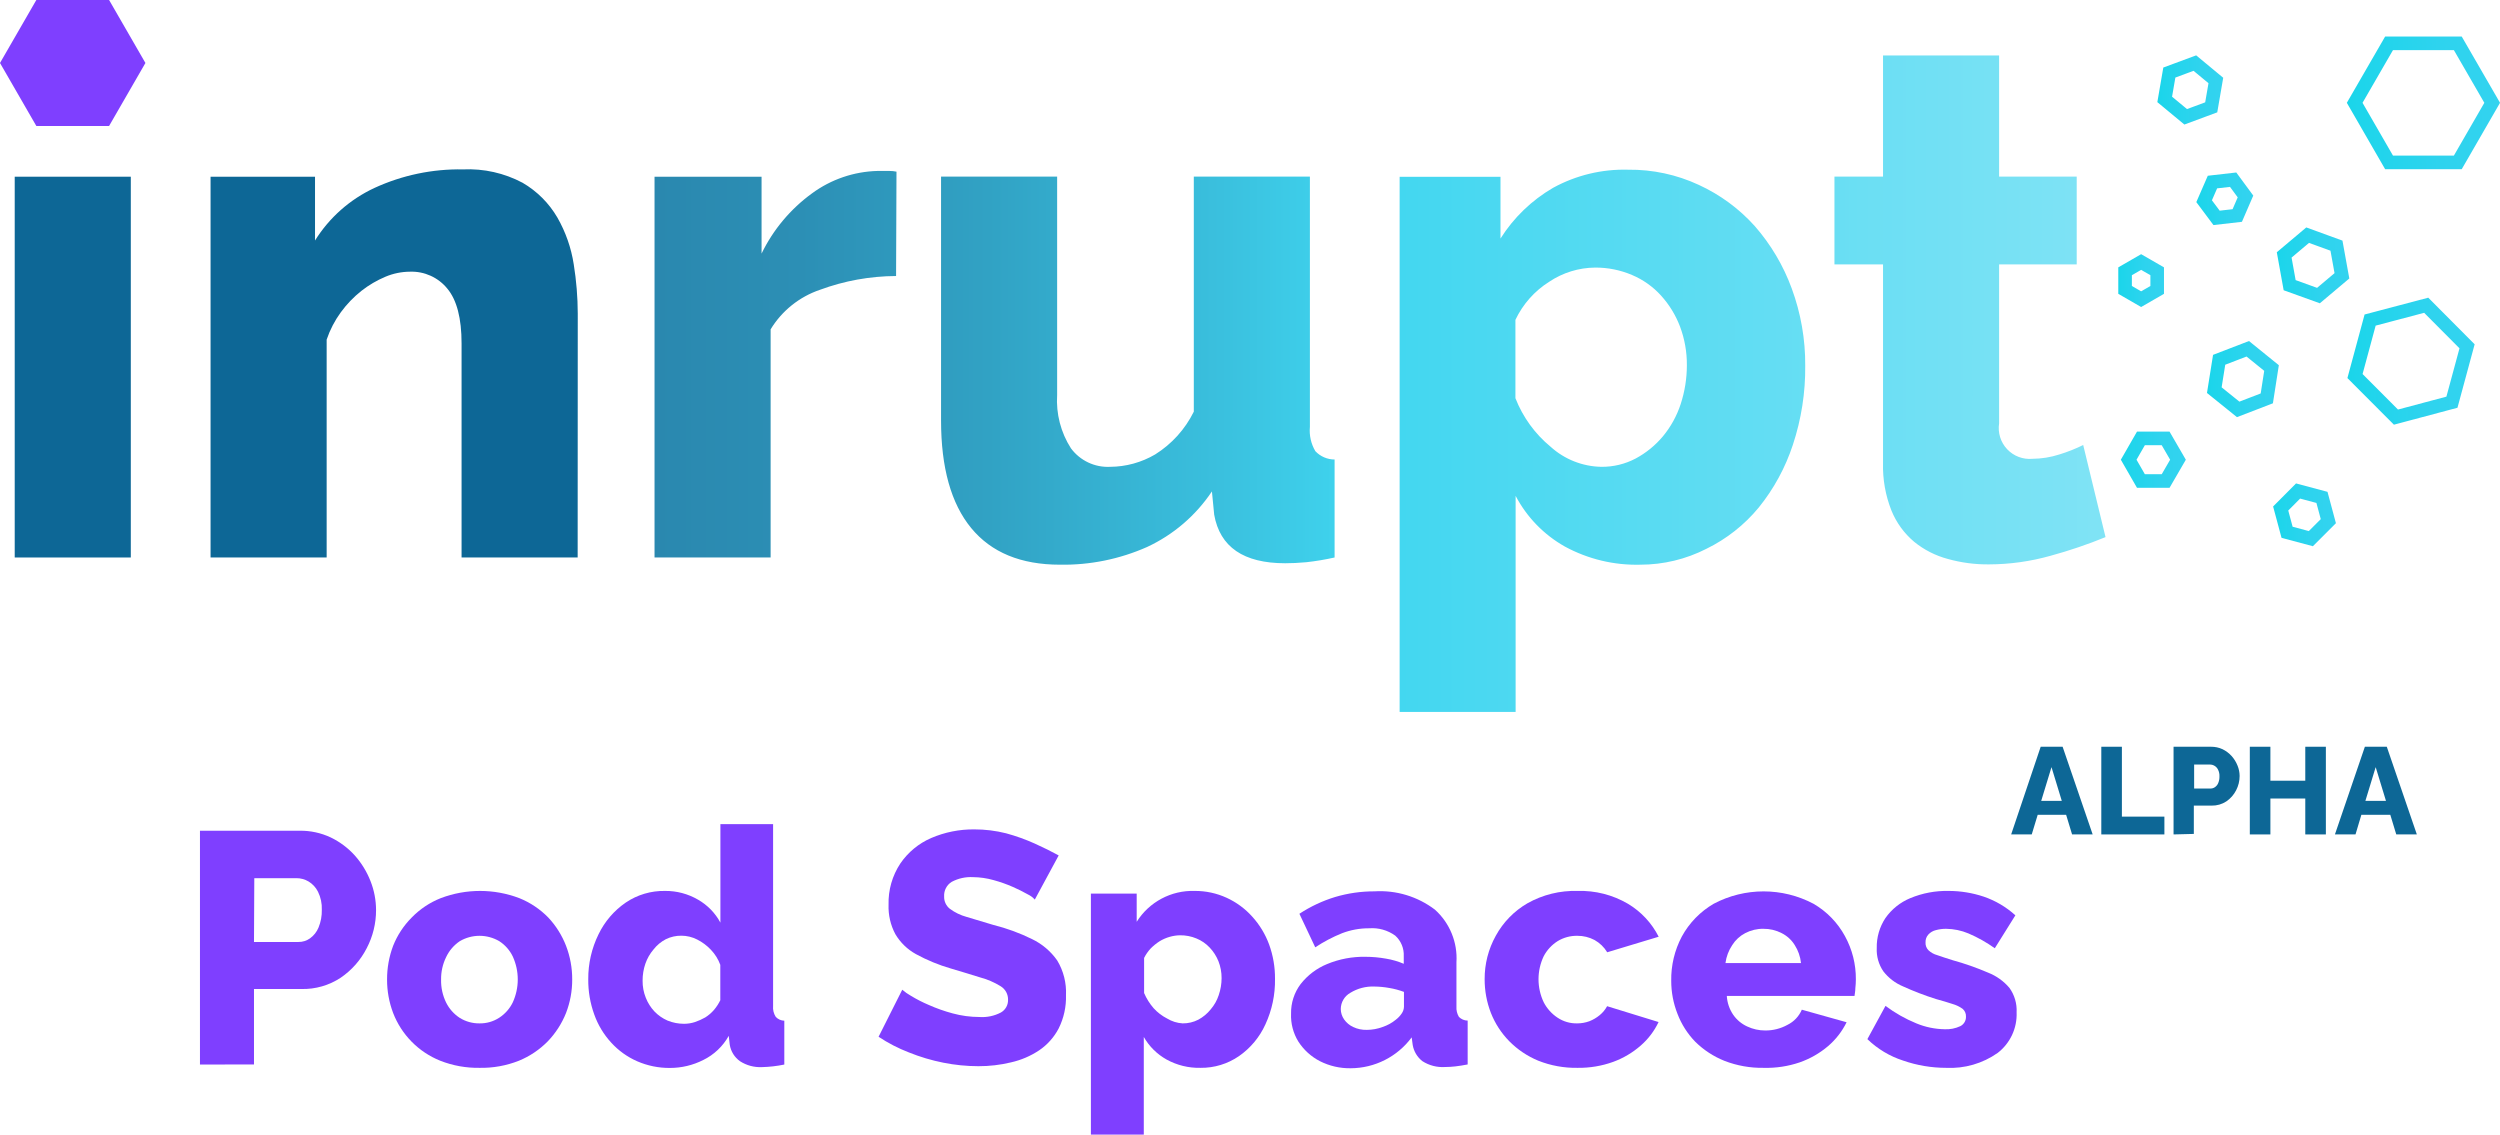
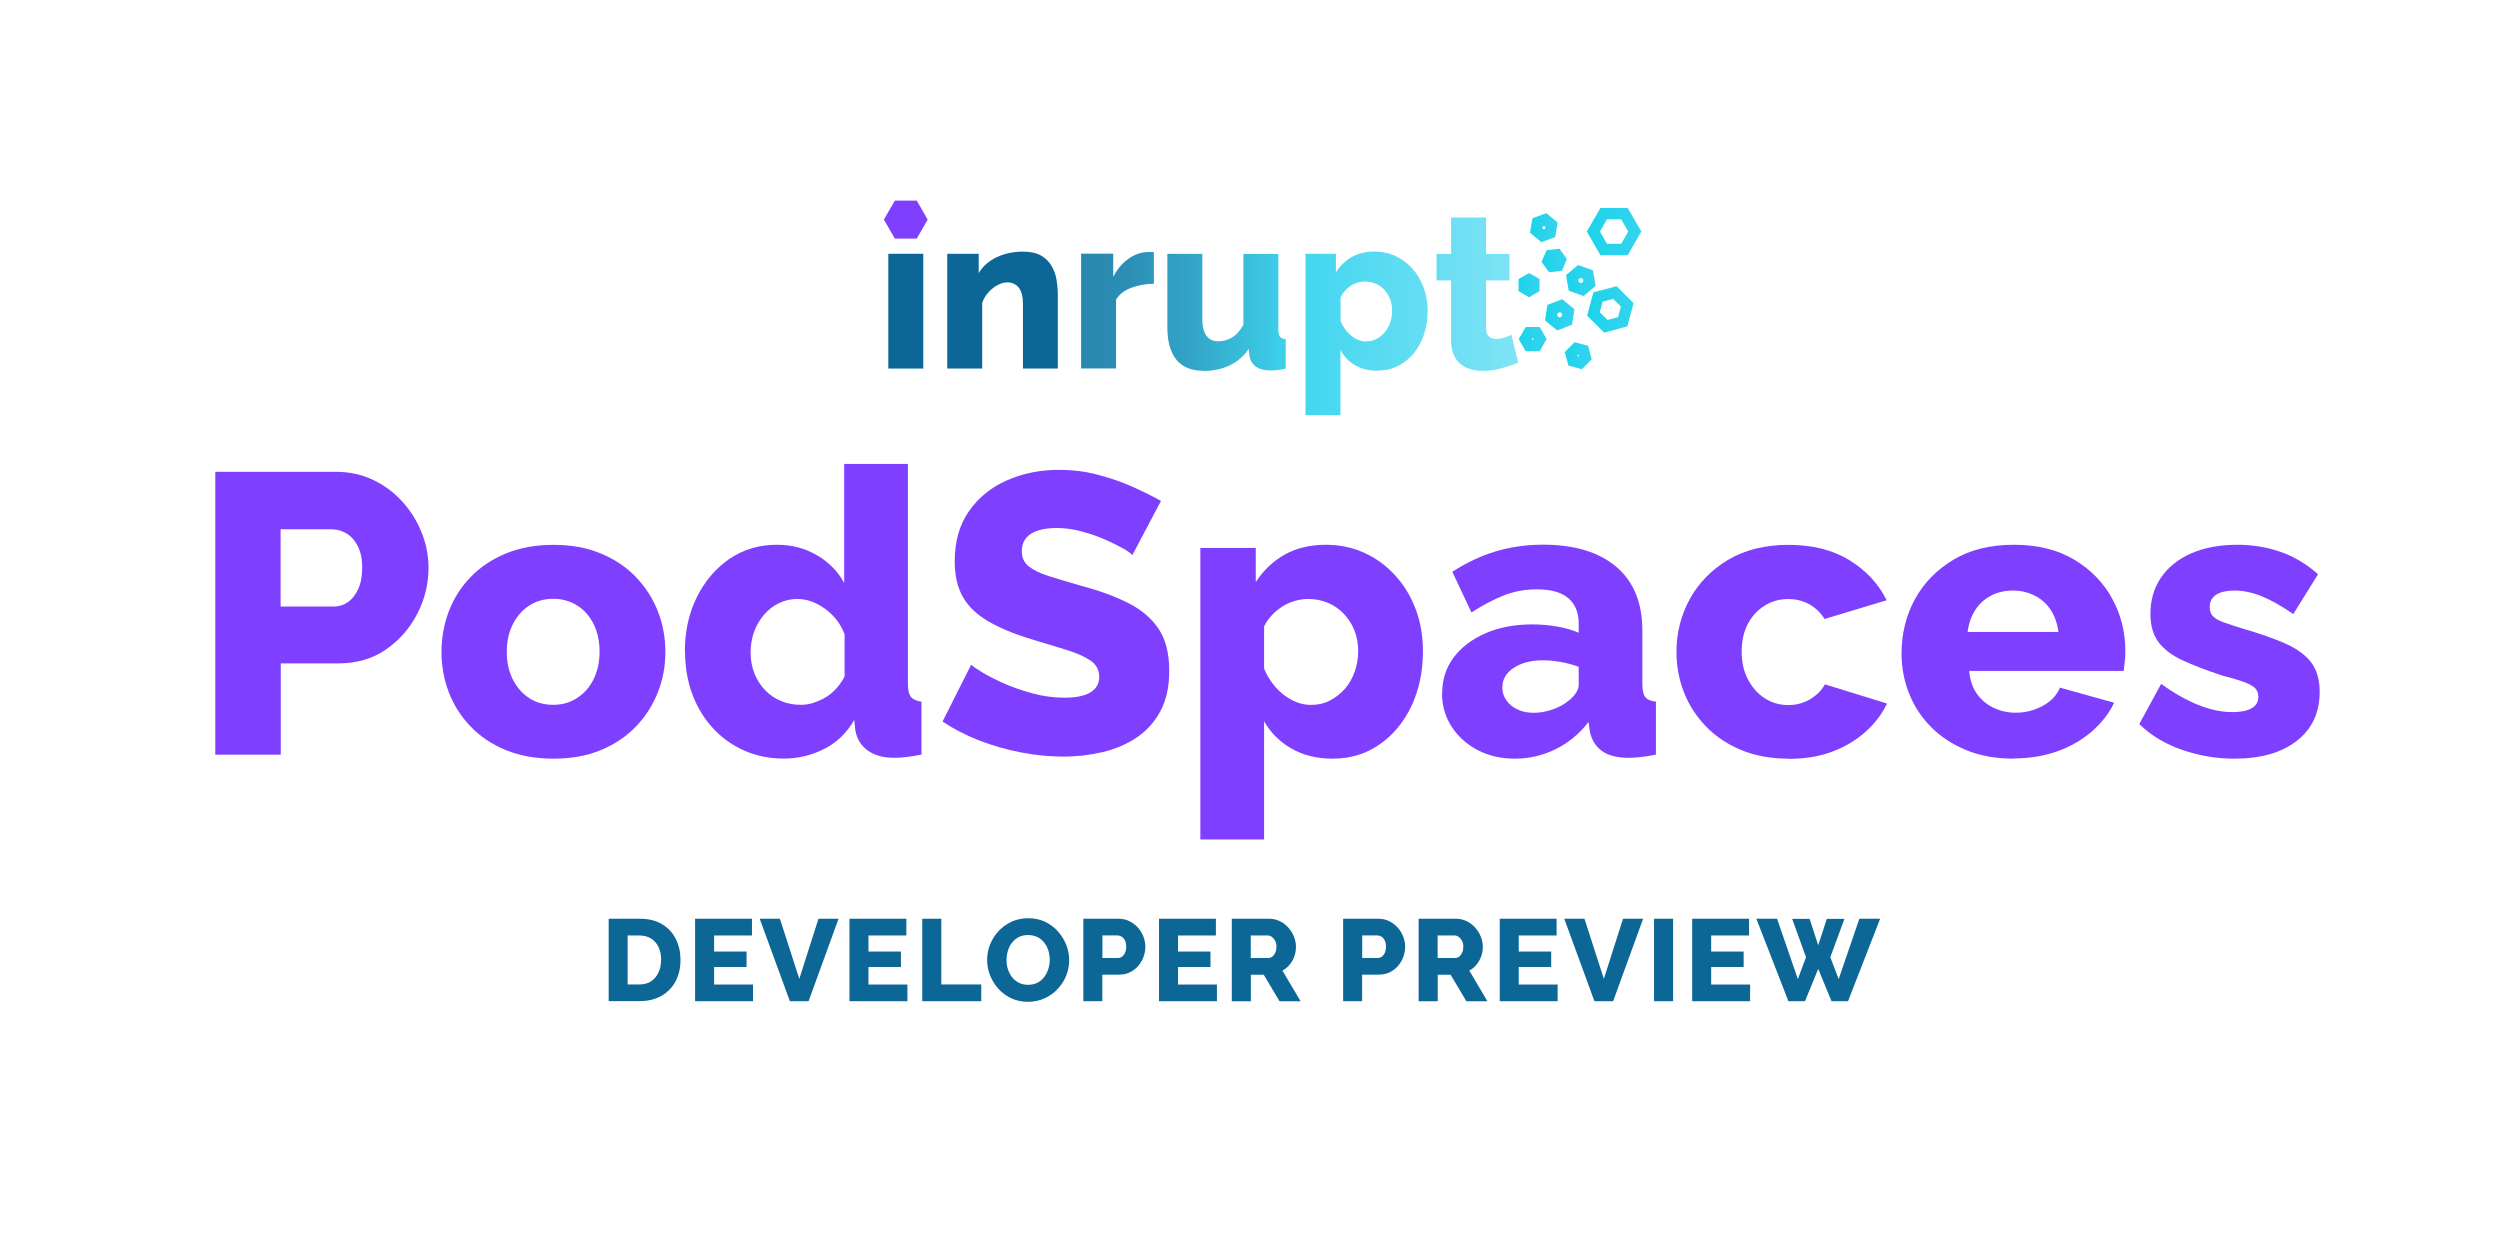
- <svg xmlns="http://www.w3.org/2000/svg" xmlns:xlink="http://www.w3.org/1999/xlink" viewBox="0 0 242.92 110.25">
+ <svg xmlns="http://www.w3.org/2000/svg" xmlns:xlink="http://www.w3.org/1999/xlink" id="Layer_1" viewBox="0 0 291 144.84">
  <defs>
-     <style>.cls-1{fill:#7f3fff;}.cls-2{fill:#0d6796;}.cls-3{fill:url(#linear-gradient);}.cls-10,.cls-11,.cls-12,.cls-4,.cls-5,.cls-6,.cls-7,.cls-8,.cls-9{fill:none;stroke-miterlimit:10;stroke-width:1.32px;}.cls-4{stroke:url(#linear-gradient-2);}.cls-5{stroke:url(#linear-gradient-3);}.cls-6{stroke:url(#linear-gradient-4);}.cls-7{stroke:url(#linear-gradient-5);}.cls-8{stroke:url(#linear-gradient-6);}.cls-9{stroke:url(#linear-gradient-7);}.cls-10{stroke:url(#linear-gradient-8);}.cls-11{stroke:url(#linear-gradient-9);}.cls-12{stroke:url(#linear-gradient-10);}</style>
-     <linearGradient id="linear-gradient" x1="63.6" y1="37.29" x2="204.58" y2="37.29" gradientUnits="userSpaceOnUse">
+     <style>.cls-1{fill:url(#linear-gradient);}.cls-2{fill:#7f3fff;}.cls-3{fill:#0d6796;}.cls-4{stroke:url(#linear-gradient-10);}.cls-4,.cls-5,.cls-6,.cls-7,.cls-8,.cls-9,.cls-10,.cls-11,.cls-12{fill:none;stroke-miterlimit:10;stroke-width:1.32px;}.cls-5{stroke:url(#linear-gradient-3);}.cls-6{stroke:url(#linear-gradient-2);}.cls-7{stroke:url(#linear-gradient-4);}.cls-8{stroke:url(#linear-gradient-7);}.cls-9{stroke:url(#linear-gradient-6);}.cls-10{stroke:url(#linear-gradient-5);}.cls-11{stroke:url(#linear-gradient-9);}.cls-12{stroke:url(#linear-gradient-8);}</style>
+     <linearGradient id="linear-gradient" x1="125.84" y1="36.81" x2="176.73" y2="36.81" gradientTransform="matrix(1, 0, 0, 1, 0, 0)" gradientUnits="userSpaceOnUse">
      <stop offset="0" stop-color="#2a88af" />
-       <stop offset="0.1" stop-color="#2c8fb5" />
-       <stop offset="0.23" stop-color="#31a2c4" />
-       <stop offset="0.39" stop-color="#3ac0de" />
-       <stop offset="0.49" stop-color="#40d6f0" />
+       <stop offset=".1" stop-color="#2b8eb4" />
+       <stop offset=".23" stop-color="#31a1c4" />
+       <stop offset=".39" stop-color="#39c0dd" />
+       <stop offset=".49" stop-color="#40d6f0" />
      <stop offset="1" stop-color="#80e3f5" />
    </linearGradient>
-     <linearGradient id="linear-gradient-2" x1="228.04" y1="9.99" x2="242.92" y2="9.99" gradientUnits="userSpaceOnUse">
+     <linearGradient id="linear-gradient-2" x1="184.71" y1="26.95" x2="191.05" y2="26.95" gradientTransform="matrix(1, 0, 0, 1, 0, 0)" gradientUnits="userSpaceOnUse">
      <stop offset="0" stop-color="#1ad5ea" />
-       <stop offset="0.1" stop-color="#1ed5eb" />
-       <stop offset="0.6" stop-color="#2ed3ee" />
+       <stop offset=".1" stop-color="#1dd4ea" />
+       <stop offset=".6" stop-color="#2dd3ed" />
      <stop offset="1" stop-color="#33d3ef" />
    </linearGradient>
-     <linearGradient id="linear-gradient-3" x1="228.1" y1="35.09" x2="240.46" y2="35.09" xlink:href="#linear-gradient-2" />
-     <linearGradient id="linear-gradient-4" x1="209.63" y1="8.74" x2="216.02" y2="8.74" xlink:href="#linear-gradient-2" />
-     <linearGradient id="linear-gradient-5" x1="206.07" y1="44.67" x2="212.39" y2="44.67" xlink:href="#linear-gradient-2" />
-     <linearGradient id="linear-gradient-6" x1="220.87" y1="50.02" x2="226.97" y2="50.02" xlink:href="#linear-gradient-2" />
-     <linearGradient id="linear-gradient-7" x1="214.45" y1="36.83" x2="221.44" y2="36.83" xlink:href="#linear-gradient-2" />
-     <linearGradient id="linear-gradient-8" x1="221.23" y1="25.79" x2="228.27" y2="25.79" xlink:href="#linear-gradient-2" />
-     <linearGradient id="linear-gradient-9" x1="213.42" y1="19.32" x2="218.95" y2="19.32" xlink:href="#linear-gradient-2" />
-     <linearGradient id="linear-gradient-10" x1="205.83" y1="27.27" x2="210.27" y2="27.27" xlink:href="#linear-gradient-2" />
+     <linearGradient id="linear-gradient-3" x1="184.74" y1="36.01" x2="190.15" y2="36.01" xlink:href="#linear-gradient-2" />
+     <linearGradient id="linear-gradient-4" x1="178.09" y1="26.5" x2="181.31" y2="26.5" xlink:href="#linear-gradient-2" />
+     <linearGradient id="linear-gradient-5" x1="176.78" y1="39.47" x2="180.03" y2="39.47" xlink:href="#linear-gradient-2" />
+     <linearGradient id="linear-gradient-6" x1="182.14" y1="41.4" x2="185.28" y2="41.4" xlink:href="#linear-gradient-2" />
+     <linearGradient id="linear-gradient-7" x1="179.83" y1="36.64" x2="183.26" y2="36.64" xlink:href="#linear-gradient-2" />
+     <linearGradient id="linear-gradient-8" x1="182.28" y1="32.66" x2="185.74" y2="32.66" xlink:href="#linear-gradient-2" />
+     <linearGradient id="linear-gradient-9" x1="179.43" y1="30.32" x2="182.4" y2="30.32" xlink:href="#linear-gradient-2" />
+     <linearGradient id="linear-gradient-10" x1="176.76" y1="33.19" x2="179.2" y2="33.19" xlink:href="#linear-gradient-2" />
  </defs>
-   <g id="Layer_2" data-name="Layer 2">
-     <g id="Layer_1-2" data-name="Layer 1">
-       <polygon class="cls-1" points="3.53 12.24 10.6 12.24 14.13 6.12 10.6 0 3.53 0 0 6.12 3.53 12.24" />
-       <path class="cls-2" d="M1.43,54.17v-37H12.71v37Z" />
-       <path class="cls-2" d="M56.13,54.17H44.85V33.37q0-3.66-1.38-5.32a4.47,4.47,0,0,0-3.63-1.65,6.2,6.2,0,0,0-2.39.49,10.15,10.15,0,0,0-2.33,1.37,10.73,10.73,0,0,0-2,2.08A9.86,9.86,0,0,0,31.74,33V54.17H20.46v-37H30.61v6.2a13.52,13.52,0,0,1,5.78-5.11A19.73,19.73,0,0,1,45,16.46a11.2,11.2,0,0,1,5.78,1.3,9.36,9.36,0,0,1,3.38,3.38,13.18,13.18,0,0,1,1.59,4.55,30.71,30.71,0,0,1,.39,4.79Z" />
-       <path class="cls-3" d="M87.07,26.82a21.61,21.61,0,0,0-7.4,1.34A9,9,0,0,0,74.88,32V54.17H63.6v-37H74v7.47a15.71,15.71,0,0,1,4.9-5.85,11.23,11.23,0,0,1,6.38-2.18h1.13a3.33,3.33,0,0,1,.7.07ZM103,54.87q-5.7,0-8.63-3.56T91.44,40.85V17.16h11.28V38.38a8.6,8.6,0,0,0,1.34,5.18,4.46,4.46,0,0,0,3.81,1.8,8.75,8.75,0,0,0,4.37-1.2A10.25,10.25,0,0,0,116,40V17.16h11.28V41.48a3.92,3.92,0,0,0,.53,2.36,2.58,2.58,0,0,0,1.87.81v9.52a24.87,24.87,0,0,1-2.75.46c-.75.07-1.44.1-2.05.1q-6.06,0-6.9-4.72l-.22-2.26a15.37,15.37,0,0,1-6.3,5.4A20.07,20.07,0,0,1,103,54.87Zm56.39,0a14.54,14.54,0,0,1-7.33-1.76,12.1,12.1,0,0,1-4.79-4.93v21H136v-52h9.8v6a14.84,14.84,0,0,1,5.11-4.93,14.35,14.35,0,0,1,7.3-1.76,15.84,15.84,0,0,1,6.87,1.48,16.66,16.66,0,0,1,5.43,4,19.27,19.27,0,0,1,3.59,6.06,21.29,21.29,0,0,1,1.31,7.51,23.69,23.69,0,0,1-1.2,7.68,19.24,19.24,0,0,1-3.32,6.1,15.3,15.3,0,0,1-5.07,4A14.12,14.12,0,0,1,159.39,54.87Zm-3.8-9.51a7,7,0,0,0,3.35-.81,9,9,0,0,0,2.64-2.15,9.57,9.57,0,0,0,1.73-3.14,12.14,12.14,0,0,0,.6-3.77,10.48,10.48,0,0,0-.67-3.77,9.5,9.5,0,0,0-1.84-3,8,8,0,0,0-2.82-2A9,9,0,0,0,155,26a8.14,8.14,0,0,0-4.47,1.38,8.84,8.84,0,0,0-3.28,3.7v7.61a11.56,11.56,0,0,0,3.42,4.72A7.55,7.55,0,0,0,155.59,45.36Zm49,6.83A46.07,46.07,0,0,1,199.26,54a22.27,22.27,0,0,1-6,.84,14.23,14.23,0,0,1-4-.53A8.75,8.75,0,0,1,186,52.65a7.82,7.82,0,0,1-2.22-3.06,11.7,11.7,0,0,1-.81-4.59V25.69h-4.72V17.16h4.72V5.39h11.28V17.16h7.54v8.53h-7.54V41.13a3,3,0,0,0,3.24,3.45,8.72,8.72,0,0,0,2.61-.42,15.35,15.35,0,0,0,2.32-.92Z" />
-       <polygon class="cls-4" points="238.82 4.21 232.14 4.21 228.8 9.99 232.14 15.78 238.82 15.78 242.16 9.99 238.82 4.21" />
-       <polygon class="cls-5" points="235.75 29.66 230.3 31.1 228.83 36.54 232.81 40.53 238.25 39.08 239.72 33.65 235.75 29.66" />
-       <polygon class="cls-6" points="213.27 6.13 210.79 7.05 210.34 9.66 212.38 11.35 214.86 10.43 215.31 7.82 213.27 6.13" />
-       <polygon class="cls-7" points="210.43 42.6 208.03 42.6 206.84 44.67 208.03 46.74 210.43 46.74 211.63 44.67 210.43 42.6" />
-       <polygon class="cls-8" points="223.3 47.71 221.61 49.41 222.23 51.72 224.54 52.34 226.24 50.64 225.62 48.33 223.3 47.71" />
-       <polygon class="cls-9" points="218.41 33.89 215.63 34.96 215.16 37.91 217.48 39.78 220.26 38.71 220.72 35.76 218.41 33.89" />
-       <polygon class="cls-10" points="227.03 23.87 224.23 22.85 221.95 24.77 222.48 27.71 225.28 28.72 227.56 26.8 227.03 23.87" />
-       <polygon class="cls-11" points="216.99 17.46 214.98 17.69 214.17 19.55 215.38 21.17 217.39 20.94 218.19 19.09 216.99 17.46" />
-       <polygon class="cls-12" points="209.61 26.36 208.05 25.46 206.49 26.36 206.49 28.17 208.05 29.07 209.61 28.17 209.61 26.36" />
-       <path class="cls-1" d="M19.43,103.44V80.72h9.7a6.86,6.86,0,0,1,3,.65,7.59,7.59,0,0,1,2.35,1.76A8.31,8.31,0,0,1,36,85.61a7.68,7.68,0,0,1,.54,2.82,7.92,7.92,0,0,1-.91,3.71A7.7,7.7,0,0,1,33.11,95a6.63,6.63,0,0,1-3.82,1.1H24.68v7.33Zm5.25-11.91H29a1.88,1.88,0,0,0,1.12-.35,2.42,2.42,0,0,0,.83-1.05,4.24,4.24,0,0,0,.32-1.73,3.63,3.63,0,0,0-.37-1.75,2.43,2.43,0,0,0-.92-1,2.29,2.29,0,0,0-1.17-.32h-4.1Z" />
-       <path class="cls-1" d="M46.6,103.76a10,10,0,0,1-3.82-.69,8.16,8.16,0,0,1-4.58-4.64,9.09,9.09,0,0,1-.59-3.25,9.21,9.21,0,0,1,.59-3.28A8.17,8.17,0,0,1,40,89.16a8.08,8.08,0,0,1,2.83-1.89,10.75,10.75,0,0,1,7.63,0,8.23,8.23,0,0,1,2.82,1.89A8.52,8.52,0,0,1,55,91.9a9,9,0,0,1,.6,3.28,8.89,8.89,0,0,1-.6,3.25,8.52,8.52,0,0,1-1.76,2.74,8.4,8.4,0,0,1-2.82,1.9A9.88,9.88,0,0,1,46.6,103.76Zm-3.74-8.58a4.83,4.83,0,0,0,.49,2.24,3.79,3.79,0,0,0,1.33,1.49,3.55,3.55,0,0,0,1.92.53,3.41,3.41,0,0,0,1.91-.55,3.71,3.71,0,0,0,1.32-1.5,5.37,5.37,0,0,0,0-4.44,3.65,3.65,0,0,0-1.32-1.5,3.79,3.79,0,0,0-3.83,0A3.82,3.82,0,0,0,43.35,93,4.79,4.79,0,0,0,42.86,95.18Z" />
-       <path class="cls-1" d="M57.16,95.15a9.74,9.74,0,0,1,1-4.37,7.89,7.89,0,0,1,2.63-3.07,6.59,6.59,0,0,1,3.84-1.14,6.25,6.25,0,0,1,3.2.85A5.66,5.66,0,0,1,70,89.65V80.08h5.12V97.74a1.69,1.69,0,0,0,.26,1.07,1.18,1.18,0,0,0,.83.37v4.26a12.17,12.17,0,0,1-2.18.25,3.61,3.61,0,0,1-2.12-.57,2.44,2.44,0,0,1-1-1.6l-.1-.87A5.7,5.7,0,0,1,68.33,103a7.14,7.14,0,0,1-3.23.77,7.81,7.81,0,0,1-3.19-.65,7.44,7.44,0,0,1-2.52-1.81,8,8,0,0,1-1.65-2.74A9.77,9.77,0,0,1,57.16,95.15Zm12.83,2V93.75a4.24,4.24,0,0,0-.91-1.46,4.8,4.8,0,0,0-1.34-1,3.37,3.37,0,0,0-1.52-.37,3.33,3.33,0,0,0-1.52.34,3.66,3.66,0,0,0-1.2,1,4.28,4.28,0,0,0-.79,1.38,5,5,0,0,0-.27,1.64,4.32,4.32,0,0,0,.31,1.67,4.17,4.17,0,0,0,.84,1.33,3.93,3.93,0,0,0,1.28.89,4.22,4.22,0,0,0,1.6.31,3.41,3.41,0,0,0,1.06-.17,5.79,5.79,0,0,0,1-.45,3.78,3.78,0,0,0,.84-.72A4.41,4.41,0,0,0,70,97.17Z" />
-       <path class="cls-1" d="M100.55,87.41a2.09,2.09,0,0,0-.67-.5,16,16,0,0,0-1.44-.72,13.49,13.49,0,0,0-1.89-.67,7.57,7.57,0,0,0-2-.29,3.94,3.94,0,0,0-2.08.46,1.56,1.56,0,0,0-.73,1.42,1.46,1.46,0,0,0,.56,1.2,4.92,4.92,0,0,0,1.61.78l2.6.78a18.89,18.89,0,0,1,3.77,1.38,6.33,6.33,0,0,1,2.45,2.08,6,6,0,0,1,.85,3.37,6.79,6.79,0,0,1-.71,3.23,5.83,5.83,0,0,1-1.9,2.13,8.14,8.14,0,0,1-2.74,1.17,13.26,13.26,0,0,1-3.16.37,17.52,17.52,0,0,1-3.41-.34,18.69,18.69,0,0,1-3.35-1,15.12,15.12,0,0,1-2.94-1.52l2.3-4.57a5.07,5.07,0,0,0,.84.59,13.22,13.22,0,0,0,1.74.89,15.68,15.68,0,0,0,2.32.82,9.92,9.92,0,0,0,2.59.35,3.91,3.91,0,0,0,2.1-.44,1.37,1.37,0,0,0,.69-1.22,1.5,1.5,0,0,0-.72-1.33,7.42,7.42,0,0,0-2-.86c-.82-.26-1.76-.54-2.83-.86A16.88,16.88,0,0,1,89,92.71a5.29,5.29,0,0,1-2-1.94,5.63,5.63,0,0,1-.66-2.86,6.91,6.91,0,0,1,1.14-4,7,7,0,0,1,3-2.48,10.35,10.35,0,0,1,4.19-.84,12.57,12.57,0,0,1,3.09.38,19,19,0,0,1,2.79,1c.86.39,1.63.77,2.32,1.15Z" />
-       <path class="cls-1" d="M116.65,103.76a6.51,6.51,0,0,1-3.3-.81,5.81,5.81,0,0,1-2.21-2.19v9.49H106V86.83h4.45v2.74a6.41,6.41,0,0,1,5.63-3,7.34,7.34,0,0,1,3.12.67,7.58,7.58,0,0,1,2.48,1.83,8.26,8.26,0,0,1,1.64,2.71,9.56,9.56,0,0,1,.57,3.34,10.12,10.12,0,0,1-.93,4.41,7.54,7.54,0,0,1-2.57,3.09A6.45,6.45,0,0,1,116.65,103.76Zm-1.73-4.32a3.25,3.25,0,0,0,1.52-.36,3.94,3.94,0,0,0,1.2-1,4.06,4.06,0,0,0,.78-1.38,5.12,5.12,0,0,0,.28-1.66,4.41,4.41,0,0,0-.31-1.65,4.21,4.21,0,0,0-.85-1.32,3.66,3.66,0,0,0-1.28-.88,4,4,0,0,0-1.6-.31,3.84,3.84,0,0,0-1,.15,4,4,0,0,0-1,.44,5.13,5.13,0,0,0-.85.69,4,4,0,0,0-.64.92v3.41a5.62,5.62,0,0,0,.93,1.48,4.59,4.59,0,0,0,1.31,1A3.26,3.26,0,0,0,114.92,99.44Z" />
-       <path class="cls-1" d="M125.45,98.49a4.63,4.63,0,0,1,.93-2.87,6.29,6.29,0,0,1,2.56-1.94,9.31,9.31,0,0,1,3.74-.71,11.41,11.41,0,0,1,2,.18,7.46,7.46,0,0,1,1.72.5v-.74a2.52,2.52,0,0,0-.83-2,3.84,3.84,0,0,0-2.53-.71,7.27,7.27,0,0,0-2.64.48,14.62,14.62,0,0,0-2.6,1.37l-1.54-3.26a13.52,13.52,0,0,1,3.47-1.63,13.33,13.33,0,0,1,3.83-.55,8.8,8.8,0,0,1,5.87,1.78,6.35,6.35,0,0,1,2.09,5.12v4.3a1.72,1.72,0,0,0,.24,1,1.21,1.21,0,0,0,.85.36v4.26c-.42.08-.83.15-1.2.19a9.28,9.28,0,0,1-1,.06,3.63,3.63,0,0,1-2.2-.57,2.53,2.53,0,0,1-.94-1.57l-.1-.74a7.41,7.41,0,0,1-5.92,3,6.4,6.4,0,0,1-3-.69,5.48,5.48,0,0,1-2.09-1.9A4.8,4.8,0,0,1,125.45,98.49Zm10.17.6a2.56,2.56,0,0,0,.58-.61,1.2,1.2,0,0,0,.22-.65V96.38A7.7,7.7,0,0,0,135,96a8.65,8.65,0,0,0-1.46-.14,4.14,4.14,0,0,0-2.33.61,1.82,1.82,0,0,0-.93,1.58,1.79,1.79,0,0,0,.32,1,2.21,2.21,0,0,0,.88.74,2.9,2.9,0,0,0,1.33.28,4.35,4.35,0,0,0,1.53-.28A3.92,3.92,0,0,0,135.62,99.09Z" />
-       <path class="cls-1" d="M153.29,103.76a9.88,9.88,0,0,1-3.81-.69,8.54,8.54,0,0,1-2.83-1.9,8.25,8.25,0,0,1-1.78-2.74,9,9,0,0,1-.61-3.28,8.58,8.58,0,0,1,1.08-4.22,8.19,8.19,0,0,1,3.08-3.16,9.38,9.38,0,0,1,4.87-1.2,9.14,9.14,0,0,1,4.88,1.24,7.87,7.87,0,0,1,3,3.21l-5,1.51a3.34,3.34,0,0,0-1.23-1.19,3.51,3.51,0,0,0-1.68-.41,3.56,3.56,0,0,0-1.91.52A3.86,3.86,0,0,0,150,92.91a5.22,5.22,0,0,0,0,4.48,4,4,0,0,0,1.35,1.5,3.3,3.3,0,0,0,1.89.55,3.44,3.44,0,0,0,1.2-.21,3.72,3.72,0,0,0,1-.59,2.93,2.93,0,0,0,.72-.87l5,1.54a7,7,0,0,1-1.74,2.29,8.47,8.47,0,0,1-2.67,1.58A9.79,9.79,0,0,1,153.29,103.76Z" />
-       <path class="cls-1" d="M171.37,103.76a10.07,10.07,0,0,1-3.81-.68,8.58,8.58,0,0,1-2.83-1.85A8,8,0,0,1,163,98.52a8.72,8.72,0,0,1-.61-3.21A8.88,8.88,0,0,1,163.42,91a8.27,8.27,0,0,1,3.09-3.18,10.38,10.38,0,0,1,9.71,0,8.13,8.13,0,0,1,3.05,3.14,8.57,8.57,0,0,1,1.06,4.2,8.14,8.14,0,0,1-.05.87c0,.28-.06.53-.08.74H167.79a3.63,3.63,0,0,0,.62,1.83,3.35,3.35,0,0,0,1.36,1.14,4.08,4.08,0,0,0,1.76.39,4.39,4.39,0,0,0,2.16-.55,2.91,2.91,0,0,0,1.39-1.47l4.35,1.22a7.27,7.27,0,0,1-1.8,2.32,8.7,8.7,0,0,1-2.76,1.58A10,10,0,0,1,171.37,103.76Zm-3.71-10.18H175a4,4,0,0,0-.61-1.75,3.16,3.16,0,0,0-1.27-1.16,3.76,3.76,0,0,0-1.77-.42,3.67,3.67,0,0,0-1.77.42,3.27,3.27,0,0,0-1.26,1.16A4.1,4.1,0,0,0,167.66,93.58Z" />
-       <path class="cls-1" d="M189.1,103.76a12.76,12.76,0,0,1-4.19-.71,8.93,8.93,0,0,1-3.46-2.08l1.76-3.23a13.7,13.7,0,0,0,3,1.7,7.51,7.51,0,0,0,2.74.57,3.19,3.19,0,0,0,1.53-.3,1,1,0,0,0,.55-.93.94.94,0,0,0-.32-.75,3.18,3.18,0,0,0-1-.48c-.44-.15-1-.31-1.61-.48a28.68,28.68,0,0,1-3.2-1.23A4.7,4.7,0,0,1,183,94.38a3.69,3.69,0,0,1-.64-2.26,5.08,5.08,0,0,1,.84-2.91,5.55,5.55,0,0,1,2.42-1.94,9.21,9.21,0,0,1,3.74-.7,10.78,10.78,0,0,1,3.38.55,8.78,8.78,0,0,1,3.09,1.82l-2,3.2a13.57,13.57,0,0,0-2.56-1.44,5.78,5.78,0,0,0-2.17-.45,3.71,3.71,0,0,0-1,.13,1.44,1.44,0,0,0-.72.42,1.07,1.07,0,0,0-.28.77,1,1,0,0,0,.28.76,2,2,0,0,0,.86.48c.39.14.89.3,1.49.49a26.82,26.82,0,0,1,3.45,1.21A5.2,5.2,0,0,1,195.26,96a3.75,3.75,0,0,1,.69,2.37,4.73,4.73,0,0,1-1.84,3.94A8,8,0,0,1,189.1,103.76Z" />
-       <path class="cls-2" d="M198.29,72.56h2.13l2.92,8.52h-2l-.58-1.91H198l-.58,1.91h-2Zm2.05,5.26-1-3.28-1,3.28Z" />
-       <path class="cls-2" d="M204.18,81.08V72.56h2v6.79h4.13v1.73Z" />
-       <path class="cls-2" d="M211.2,81.08V72.56h3.64a2.59,2.59,0,0,1,1.12.24,2.91,2.91,0,0,1,.88.66,3.14,3.14,0,0,1,.58.94,2.72,2.72,0,0,1,.2,1,3,3,0,0,1-.34,1.39,2.91,2.91,0,0,1-.95,1.08,2.51,2.51,0,0,1-1.43.41h-1.73v2.75Zm2-4.46h1.61a.73.73,0,0,0,.42-.14.88.88,0,0,0,.31-.39,1.57,1.57,0,0,0,.12-.65,1.32,1.32,0,0,0-.14-.66.87.87,0,0,0-.78-.49h-1.54Z" />
-       <path class="cls-2" d="M226,72.56v8.52h-2V77.59h-3.39v3.49h-2V72.56h2v3.3H224v-3.3Z" />
-       <path class="cls-2" d="M229.79,72.56h2.13l2.92,8.52h-2l-.58-1.91h-2.81l-.57,1.91h-2Zm2.05,5.26-1-3.28-1,3.28Z" />
+   <g>
+     <polygon class="cls-2" points="104.16 27.77 106.71 27.77 107.98 25.56 106.71 23.35 104.16 23.35 102.88 25.56 104.16 27.77" />
+     <path class="cls-3" d="M103.4,42.9v-13.36h4.07v13.36h-4.07Z" />
+     <path class="cls-3" d="M123.14,42.9h-4.07v-7.51c0-.88-.17-1.52-.5-1.92-.33-.4-.77-.6-1.31-.6-.29,0-.58,.06-.86,.18-.29,.12-.57,.28-.84,.5-.27,.21-.51,.46-.73,.75-.21,.29-.38,.6-.5,.94v7.66h-4.07v-13.36h3.66v2.24c.49-.8,1.19-1.41,2.09-1.84,.9-.43,1.93-.65,3.1-.65,.87,0,1.56,.16,2.09,.47,.53,.31,.93,.72,1.22,1.22,.29,.5,.48,1.05,.57,1.64,.09,.59,.14,1.17,.14,1.73v8.55Z" />
+     <path class="cls-1" d="M134.31,33.03c-.98,.02-1.87,.18-2.67,.48-.8,.31-1.37,.76-1.73,1.37v8.01h-4.07v-13.36h3.74v2.7c.46-.9,1.05-1.6,1.77-2.11,.72-.51,1.49-.77,2.3-.79h.41c.08,0,.17,0,.25,.03v3.66Zm5.75,10.13c-1.37,0-2.41-.43-3.12-1.28-.7-.86-1.06-2.12-1.06-3.78v-8.55h4.07v7.66c0,.81,.16,1.44,.48,1.87,.32,.43,.78,.65,1.37,.65,.54,0,1.07-.14,1.58-.43,.51-.29,.96-.79,1.35-1.5v-8.24h4.07v8.78c0,.41,.06,.69,.19,.85,.13,.16,.35,.26,.67,.29v3.43c-.39,.08-.72,.14-.99,.17-.27,.03-.52,.04-.74,.04-1.46,0-2.29-.57-2.49-1.7l-.08-.81c-.61,.88-1.37,1.53-2.28,1.95-.91,.42-1.92,.62-3.04,.62Zm20.35,0c-1.02,0-1.9-.21-2.65-.64-.75-.42-1.32-1.02-1.73-1.78v7.58h-4.07V29.54h3.54v2.16c.49-.76,1.11-1.36,1.84-1.78,.74-.42,1.62-.64,2.63-.64,.9,0,1.73,.18,2.48,.53,.75,.36,1.41,.84,1.96,1.46,.55,.62,.98,1.35,1.3,2.19,.31,.84,.47,1.74,.47,2.71s-.14,1.93-.43,2.77c-.29,.85-.69,1.58-1.2,2.2-.51,.62-1.12,1.11-1.83,1.46-.71,.36-1.48,.53-2.32,.53Zm-1.37-3.43c.44,0,.84-.1,1.21-.29,.36-.19,.68-.45,.95-.78,.27-.32,.48-.7,.62-1.13,.14-.43,.22-.89,.22-1.36s-.08-.95-.24-1.36c-.16-.42-.38-.78-.66-1.08-.28-.31-.62-.54-1.02-.71-.4-.17-.83-.25-1.28-.25-.56,0-1.1,.17-1.62,.5-.52,.33-.91,.78-1.18,1.34v2.75c.27,.68,.68,1.25,1.23,1.7,.55,.46,1.14,.69,1.77,.69Zm17.68,2.47c-.56,.24-1.2,.46-1.92,.66-.72,.2-1.45,.31-2.18,.31-.51,0-.99-.06-1.44-.19-.45-.13-.84-.33-1.18-.61-.34-.28-.61-.65-.8-1.11-.2-.46-.29-1.01-.29-1.65v-6.97h-1.7v-3.08h1.7v-4.25h4.07v4.25h2.72v3.08h-2.72v5.57c0,.44,.11,.76,.33,.95,.22,.2,.5,.29,.84,.29,.31,0,.62-.05,.94-.15,.32-.1,.6-.21,.84-.33l.79,3.23Z" />
+     <polygon class="cls-6" points="189.09 24.87 186.67 24.87 185.47 26.95 186.67 29.04 189.09 29.04 190.29 26.95 189.09 24.87" />
+     <polygon class="cls-5" points="187.97 34.05 186.01 34.57 185.48 36.54 186.92 37.98 188.88 37.45 189.41 35.49 187.97 34.05" />
+     <polygon class="cls-7" points="179.86 25.56 178.97 25.89 178.81 26.83 179.54 27.44 180.44 27.11 180.6 26.17 179.86 25.56" />
+     <polygon class="cls-10" points="178.84 38.72 177.97 38.72 177.54 39.47 177.97 40.22 178.84 40.22 179.27 39.47 178.84 38.72" />
+     <polygon class="cls-9" points="183.48 40.57 182.87 41.18 183.1 42.01 183.93 42.24 184.54 41.63 184.32 40.79 183.48 40.57" />
+     <polygon class="cls-8" points="181.72 35.58 180.71 35.97 180.55 37.03 181.38 37.71 182.39 37.32 182.55 36.26 181.72 35.58" />
+     <polygon class="cls-12" points="184.83 31.96 183.82 31.6 183 32.29 183.19 33.35 184.2 33.71 185.02 33.02 184.83 31.96" />
+     <polygon class="cls-11" points="181.21 29.65 180.48 29.73 180.19 30.4 180.62 30.99 181.35 30.91 181.64 30.24 181.21 29.65" />
+     <polygon class="cls-4" points="178.54 32.86 177.98 32.54 177.42 32.86 177.42 33.51 177.98 33.84 178.54 33.51 178.54 32.86" />
+   </g>
+   <g>
+     <g>
+       <path class="cls-2" d="M25.06,87.85V54.92h14.05c1.58,0,3.02,.32,4.34,.95,1.31,.63,2.45,1.48,3.41,2.55s1.7,2.26,2.23,3.59c.53,1.33,.79,2.69,.79,4.08,0,1.89-.44,3.68-1.32,5.38-.88,1.7-2.1,3.08-3.66,4.15-1.56,1.07-3.41,1.6-5.54,1.6h-6.68v10.62h-7.6Zm7.6-17.25h6.21c.59,0,1.13-.17,1.62-.51,.49-.34,.9-.85,1.21-1.53,.31-.68,.46-1.51,.46-2.5s-.18-1.86-.53-2.53c-.36-.67-.8-1.15-1.34-1.46-.54-.31-1.11-.46-1.69-.46h-5.94v9Z" />
+       <path class="cls-2" d="M64.42,88.31c-2.07,0-3.92-.34-5.54-1-1.62-.67-2.99-1.58-4.1-2.74-1.11-1.16-1.96-2.48-2.53-3.97-.57-1.49-.86-3.06-.86-4.71s.29-3.26,.86-4.75c.57-1.49,1.41-2.82,2.53-3.97,1.11-1.16,2.48-2.07,4.1-2.74,1.62-.67,3.47-1.01,5.54-1.01s3.91,.33,5.52,1.01c1.61,.67,2.97,1.58,4.08,2.74,1.11,1.16,1.96,2.48,2.55,3.97s.88,3.08,.88,4.75-.29,3.21-.88,4.71c-.59,1.49-1.44,2.82-2.55,3.97-1.11,1.16-2.47,2.07-4.08,2.74-1.61,.67-3.45,1-5.52,1Zm-5.43-12.43c0,1.23,.24,2.31,.72,3.24,.48,.93,1.12,1.65,1.92,2.16,.8,.51,1.73,.76,2.78,.76s1.94-.26,2.76-.79c.82-.53,1.46-1.25,1.92-2.18,.46-.93,.7-2,.7-3.2s-.23-2.31-.7-3.24c-.46-.93-1.11-1.65-1.92-2.16-.82-.51-1.74-.77-2.76-.77s-1.98,.25-2.78,.77c-.8,.51-1.45,1.23-1.92,2.16-.48,.93-.72,2.01-.72,3.24Z" />
+       <path class="cls-2" d="M79.72,75.84c0-2.34,.46-4.45,1.39-6.33,.93-1.87,2.2-3.36,3.8-4.46,1.61-1.1,3.46-1.64,5.56-1.64,1.7,0,3.25,.41,4.64,1.23,1.39,.82,2.44,1.89,3.15,3.22v-13.86h7.42v25.59c0,.74,.12,1.26,.37,1.55,.25,.29,.65,.47,1.21,.53v6.17c-1.3,.25-2.35,.37-3.15,.37-1.27,0-2.3-.28-3.08-.83s-1.27-1.33-1.46-2.32l-.14-1.25c-.87,1.51-2.04,2.64-3.52,3.38-1.48,.74-3.04,1.11-4.68,1.11s-3.21-.31-4.61-.94c-1.41-.62-2.63-1.5-3.66-2.63-1.04-1.13-1.83-2.45-2.39-3.97-.56-1.52-.83-3.17-.83-4.93Zm18.59,2.93v-4.95c-.31-.81-.75-1.52-1.32-2.12-.57-.6-1.22-1.08-1.95-1.44-.73-.36-1.46-.54-2.2-.54-.8,0-1.54,.17-2.2,.5-.67,.33-1.25,.79-1.74,1.37-.5,.59-.87,1.25-1.14,2-.26,.75-.39,1.54-.39,2.38s.15,1.67,.44,2.41,.7,1.38,1.23,1.93c.52,.56,1.14,.98,1.85,1.28,.71,.3,1.48,.45,2.32,.45,.53,0,1.04-.08,1.53-.25,.49-.17,.97-.38,1.41-.65,.45-.27,.86-.62,1.23-1.04,.37-.42,.68-.87,.93-1.35Z" />
+       <path class="cls-2" d="M131.79,64.61c-.09-.15-.42-.39-.97-.72-.56-.32-1.25-.67-2.09-1.04-.83-.37-1.75-.7-2.74-.97s-1.98-.42-2.97-.42c-1.3,0-2.3,.22-3.01,.67-.71,.44-1.07,1.13-1.07,2.05,0,.74,.27,1.32,.81,1.75,.54,.43,1.32,.81,2.34,1.13,1.02,.32,2.27,.7,3.76,1.13,2.1,.55,3.92,1.22,5.47,2,1.55,.78,2.73,1.79,3.55,3.02,.82,1.23,1.23,2.86,1.23,4.88,0,1.84-.34,3.4-1.02,4.67s-1.6,2.3-2.76,3.08-2.48,1.35-3.96,1.7c-1.48,.35-3.01,.53-4.59,.53s-3.25-.16-4.94-.49c-1.69-.33-3.3-.79-4.85-1.39-1.55-.6-2.97-1.34-4.27-2.2l3.34-6.63c.12,.16,.53,.44,1.21,.86,.68,.42,1.52,.85,2.53,1.3,1,.45,2.12,.84,3.36,1.18,1.24,.34,2.49,.51,3.76,.51,1.36,0,2.37-.21,3.04-.63,.66-.42,1-1.01,1-1.77,0-.83-.35-1.48-1.04-1.94-.7-.46-1.64-.88-2.83-1.24-1.19-.37-2.56-.78-4.1-1.25-2.01-.61-3.67-1.31-4.98-2.08-1.31-.77-2.29-1.71-2.92-2.81-.63-1.11-.95-2.49-.95-4.15,0-2.31,.55-4.25,1.65-5.83,1.1-1.58,2.57-2.78,4.43-3.6s3.88-1.22,6.07-1.22c1.54,0,3.04,.18,4.47,.56s2.78,.83,4.03,1.39c1.25,.56,2.37,1.11,3.36,1.67l-3.34,6.31Z" />
+       <path class="cls-2" d="M155.12,88.31c-1.82,0-3.42-.39-4.78-1.17s-2.43-1.83-3.2-3.18v13.75h-7.42V63.78h6.45v3.97c.9-1.37,2.02-2.44,3.38-3.2s2.95-1.14,4.78-1.14c1.64,0,3.14,.32,4.52,.96,1.38,.64,2.57,1.52,3.59,2.65,1.02,1.13,1.81,2.44,2.36,3.93,.56,1.49,.83,3.11,.83,4.84,0,2.38-.45,4.51-1.34,6.4-.9,1.89-2.14,3.38-3.73,4.48-1.59,1.1-3.41,1.64-5.45,1.64Zm-2.5-6.26c.8,0,1.54-.17,2.2-.52s1.24-.8,1.74-1.37c.49-.57,.87-1.24,1.14-2,.26-.76,.39-1.57,.39-2.41s-.15-1.67-.44-2.39c-.29-.72-.7-1.36-1.23-1.91-.53-.56-1.14-.98-1.85-1.28-.71-.3-1.48-.45-2.32-.45-.5,0-1,.08-1.51,.22s-.99,.36-1.44,.64-.86,.61-1.23,1-.68,.83-.93,1.33v4.93c.34,.81,.79,1.52,1.34,2.15s1.19,1.13,1.9,1.5c.71,.37,1.45,.56,2.23,.56Z" />
+       <path class="cls-2" d="M167.87,80.68c0-1.58,.45-2.97,1.34-4.16,.9-1.19,2.13-2.12,3.71-2.81,1.58-.69,3.38-1.03,5.42-1.03,.99,0,1.96,.08,2.92,.25s1.79,.41,2.5,.72v-1.06c0-1.29-.4-2.27-1.21-2.96-.8-.69-2.03-1.03-3.66-1.03-1.36,0-2.64,.23-3.83,.7-1.19,.46-2.45,1.13-3.78,1.99l-2.23-4.73c1.61-1.05,3.28-1.84,5.03-2.37,1.75-.53,3.59-.79,5.54-.79,3.65,0,6.48,.86,8.51,2.57,2.02,1.71,3.04,4.19,3.04,7.43v6.23c0,.73,.12,1.24,.35,1.52,.23,.29,.64,.46,1.23,.52v6.17c-.62,.12-1.2,.22-1.74,.28-.54,.06-1.01,.09-1.41,.09-1.39,0-2.45-.28-3.18-.83s-1.18-1.31-1.37-2.27l-.14-1.07c-1.08,1.39-2.37,2.45-3.87,3.18-1.5,.73-3.07,1.09-4.71,1.09s-3.05-.34-4.33-1c-1.28-.67-2.29-1.58-3.04-2.74-.74-1.16-1.11-2.45-1.11-3.88Zm14.74,.87c.34-.27,.62-.57,.83-.89,.22-.33,.32-.64,.32-.94v-2.1c-.62-.24-1.31-.42-2.06-.56-.76-.13-1.46-.2-2.11-.2-1.36,0-2.49,.29-3.38,.87s-1.34,1.35-1.34,2.3c0,.54,.15,1.03,.46,1.47,.31,.45,.73,.8,1.28,1.07,.54,.27,1.18,.4,1.92,.4s1.48-.13,2.23-.4c.74-.27,1.36-.61,1.85-1.03Z" />
+       <path class="cls-2" d="M208.21,88.31c-2.07,0-3.91-.34-5.52-1-1.61-.67-2.98-1.58-4.1-2.74-1.13-1.16-1.99-2.48-2.57-3.97-.59-1.49-.88-3.08-.88-4.75,0-2.19,.52-4.23,1.55-6.12,1.04-1.89,2.53-3.41,4.47-4.57,1.95-1.16,4.3-1.74,7.05-1.74s5.14,.6,7.07,1.79c1.93,1.19,3.38,2.74,4.33,4.66l-7.23,2.18c-.46-.74-1.06-1.31-1.79-1.72-.73-.4-1.54-.6-2.43-.6-1.02,0-1.94,.25-2.76,.77-.82,.51-1.47,1.21-1.95,2.12s-.72,1.98-.72,3.24,.25,2.31,.74,3.24c.49,.93,1.14,1.66,1.95,2.18,.8,.52,1.72,.79,2.74,.79,.62,0,1.2-.1,1.74-.3,.54-.2,1.04-.49,1.48-.86s.8-.79,1.04-1.25l7.23,2.23c-.59,1.24-1.43,2.34-2.53,3.32-1.1,.97-2.39,1.74-3.87,2.29-1.48,.56-3.17,.83-5.05,.83Z" />
+       <path class="cls-2" d="M234.41,88.31c-2.07,0-3.91-.33-5.52-.99-1.61-.66-2.98-1.55-4.1-2.68-1.13-1.13-1.99-2.44-2.57-3.92-.59-1.48-.88-3.03-.88-4.65,0-2.31,.52-4.41,1.55-6.31,1.04-1.9,2.53-3.43,4.47-4.6,1.95-1.17,4.3-1.75,7.05-1.75s5.09,.58,7.02,1.73,3.41,2.67,4.43,4.54c1.02,1.87,1.53,3.9,1.53,6.09,0,.43-.02,.84-.07,1.26-.05,.41-.08,.77-.12,1.07h-17.99c.09,1.05,.39,1.94,.9,2.66,.51,.72,1.17,1.27,1.97,1.64,.8,.38,1.65,.56,2.55,.56,1.11,0,2.16-.26,3.13-.79,.97-.52,1.65-1.24,2.02-2.13l6.31,1.76c-.62,1.27-1.49,2.39-2.62,3.36-1.13,.97-2.46,1.74-3.99,2.29s-3.22,.83-5.08,.83Zm-5.38-14.75h10.57c-.12-.97-.42-1.82-.88-2.54-.46-.72-1.08-1.28-1.86-1.68s-1.62-.6-2.55-.6-1.82,.2-2.57,.6c-.76,.4-1.37,.96-1.83,1.68-.46,.72-.76,1.57-.88,2.54Z" />
+       <path class="cls-2" d="M260.09,88.31c-2.07,0-4.1-.34-6.07-1.02-1.98-.68-3.65-1.68-5.01-3.01l2.55-4.68c1.48,1.08,2.93,1.9,4.33,2.46,1.41,.56,2.73,.83,3.96,.83,.96,0,1.7-.15,2.23-.44,.52-.29,.79-.74,.79-1.36,0-.46-.16-.81-.46-1.07-.31-.26-.78-.49-1.41-.71-.63-.21-1.41-.44-2.34-.68-1.85-.61-3.4-1.2-4.64-1.78-1.24-.58-2.16-1.29-2.78-2.12-.62-.84-.93-1.93-.93-3.27,0-1.61,.41-3.02,1.23-4.23,.82-1.2,1.99-2.14,3.5-2.81,1.51-.67,3.32-1.01,5.42-1.01,1.67,0,3.3,.26,4.89,.79,1.59,.53,3.08,1.41,4.47,2.64l-2.88,4.64c-1.39-.96-2.63-1.65-3.71-2.09-1.08-.43-2.13-.65-3.15-.65-.53,0-1,.06-1.44,.18-.43,.12-.78,.33-1.04,.61-.26,.29-.39,.66-.39,1.12s.13,.82,.39,1.09c.26,.27,.68,.51,1.25,.71,.57,.2,1.29,.43,2.16,.71,2.01,.58,3.68,1.16,5.01,1.75,1.33,.59,2.33,1.32,2.99,2.18,.66,.87,1,2.01,1,3.44,0,2.43-.89,4.33-2.67,5.71-1.78,1.38-4.2,2.07-7.26,2.07Z" />
+     </g>
+     <g>
+       <path class="cls-3" d="M70.85,116.54v-9.6h3.58c1.05,0,1.94,.21,2.64,.64,.71,.43,1.24,1,1.6,1.73s.54,1.53,.54,2.41c0,.97-.2,1.82-.59,2.54-.4,.72-.95,1.28-1.67,1.68-.72,.4-1.56,.59-2.52,.59h-3.58Zm6.11-4.81c0-.56-.1-1.05-.3-1.48s-.49-.76-.87-1c-.38-.24-.83-.36-1.37-.36h-1.36v5.7h1.36c.54,0,1-.12,1.37-.37,.37-.25,.66-.59,.86-1.03,.2-.44,.3-.93,.3-1.47Z" />
+       <path class="cls-3" d="M87.65,114.59v1.95h-6.74v-9.6h6.62v1.95h-4.41v1.87h3.78v1.8h-3.78v2.04h4.53Z" />
+       <path class="cls-3" d="M90.78,106.94l2.26,7,2.23-7h2.34l-3.49,9.6h-2.18l-3.51-9.6h2.35Z" />
+       <path class="cls-3" d="M105.62,114.59v1.95h-6.74v-9.6h6.62v1.95h-4.41v1.87h3.78v1.8h-3.78v2.04h4.53Z" />
+       <path class="cls-3" d="M107.35,116.54v-9.6h2.22v7.65h4.65v1.95h-6.87Z" />
+       <path class="cls-3" d="M119.66,116.61c-.72,0-1.37-.14-1.95-.41-.58-.27-1.08-.64-1.5-1.11-.42-.46-.74-.99-.97-1.57-.23-.58-.34-1.18-.34-1.8s.12-1.25,.36-1.82c.24-.58,.57-1.09,1-1.55,.43-.46,.94-.81,1.52-1.08,.59-.26,1.23-.39,1.92-.39s1.36,.14,1.94,.41c.58,.28,1.08,.65,1.5,1.12s.74,.99,.97,1.57,.34,1.17,.34,1.78c0,.64-.12,1.25-.35,1.82-.23,.58-.57,1.09-1,1.55s-.94,.82-1.52,1.08-1.22,.4-1.91,.4Zm-2.5-4.87c0,.37,.05,.73,.16,1.07,.11,.35,.27,.66,.48,.93,.21,.27,.48,.49,.79,.65s.68,.24,1.08,.24,.79-.08,1.11-.25c.32-.17,.58-.39,.78-.67s.36-.59,.47-.94,.16-.7,.16-1.06-.05-.72-.16-1.07c-.11-.34-.27-.65-.49-.93-.22-.27-.48-.49-.8-.64s-.67-.23-1.07-.23c-.42,0-.79,.08-1.1,.24s-.57,.38-.78,.66c-.21,.27-.37,.59-.47,.93s-.16,.7-.16,1.06Z" />
+       <path class="cls-3" d="M126.1,116.54v-9.6h4.09c.46,0,.88,.09,1.26,.28s.71,.43,.99,.74,.5,.66,.65,1.05c.15,.39,.23,.78,.23,1.19,0,.55-.13,1.07-.38,1.57-.26,.5-.61,.9-1.07,1.21-.46,.31-.99,.47-1.61,.47h-1.95v3.09h-2.22Zm2.22-5.03h1.81c.17,0,.33-.05,.47-.15,.14-.1,.26-.25,.35-.45s.14-.44,.14-.73-.05-.54-.16-.74c-.1-.19-.23-.33-.39-.43-.16-.09-.32-.13-.49-.13h-1.73v2.62Z" />
+       <path class="cls-3" d="M141.65,114.59v1.95h-6.74v-9.6h6.62v1.95h-4.41v1.87h3.78v1.8h-3.78v2.04h4.53Z" />
+       <path class="cls-3" d="M143.38,116.54v-9.6h4.33c.45,0,.87,.09,1.25,.28,.38,.18,.71,.43,.99,.74s.5,.66,.66,1.05c.16,.39,.24,.78,.24,1.18s-.06,.77-.19,1.13c-.13,.36-.31,.68-.54,.96-.23,.28-.51,.52-.84,.7l2.11,3.57h-2.45l-1.84-3.09h-1.5v3.09h-2.22Zm2.22-5.03h2.03c.18,0,.34-.06,.48-.17s.25-.27,.34-.47c.09-.2,.13-.43,.13-.69s-.05-.49-.16-.68c-.1-.19-.23-.34-.38-.45-.15-.11-.32-.16-.49-.16h-1.96v2.62Z" />
+       <path class="cls-3" d="M156.34,116.54v-9.6h4.09c.46,0,.88,.09,1.26,.28s.71,.43,.99,.74,.5,.66,.65,1.05c.15,.39,.23,.78,.23,1.19,0,.55-.13,1.07-.38,1.57-.26,.5-.61,.9-1.07,1.21-.46,.31-.99,.47-1.61,.47h-1.95v3.09h-2.22Zm2.22-5.03h1.81c.17,0,.33-.05,.47-.15,.14-.1,.26-.25,.35-.45s.14-.44,.14-.73-.05-.54-.16-.74c-.1-.19-.23-.33-.39-.43-.16-.09-.32-.13-.49-.13h-1.73v2.62Z" />
+       <path class="cls-3" d="M165.13,116.54v-9.6h4.33c.45,0,.87,.09,1.25,.28,.38,.18,.71,.43,.99,.74s.5,.66,.66,1.05c.16,.39,.24,.78,.24,1.18s-.06,.77-.19,1.13c-.13,.36-.31,.68-.54,.96-.23,.28-.51,.52-.84,.7l2.11,3.57h-2.45l-1.84-3.09h-1.5v3.09h-2.22Zm2.22-5.03h2.03c.18,0,.34-.06,.48-.17s.25-.27,.34-.47c.09-.2,.13-.43,.13-.69s-.05-.49-.16-.68c-.1-.19-.23-.34-.38-.45-.15-.11-.32-.16-.49-.16h-1.96v2.62Z" />
+       <path class="cls-3" d="M181.31,114.59v1.95h-6.74v-9.6h6.62v1.95h-4.41v1.87h3.78v1.8h-3.78v2.04h4.53Z" />
+       <path class="cls-3" d="M184.43,106.94l2.26,7,2.23-7h2.34l-3.49,9.6h-2.18l-3.51-9.6h2.35Z" />
+       <path class="cls-3" d="M192.53,116.54v-9.6h2.22v9.6h-2.22Z" />
+       <path class="cls-3" d="M203.71,114.59v1.95h-6.74v-9.6h6.62v1.95h-4.41v1.87h3.78v1.8h-3.78v2.04h4.53Z" />
+       <path class="cls-3" d="M208.6,106.96h2.04l1,3.07,1-3.07h2.05l-1.64,4.46,.97,2.55,2.41-7.03h2.42l-3.74,9.6h-1.92l-1.55-3.76-1.54,3.76h-1.93l-3.73-9.6h2.41l2.42,7.03,.95-2.55-1.61-4.46Z" />
    </g>
  </g>
</svg>
